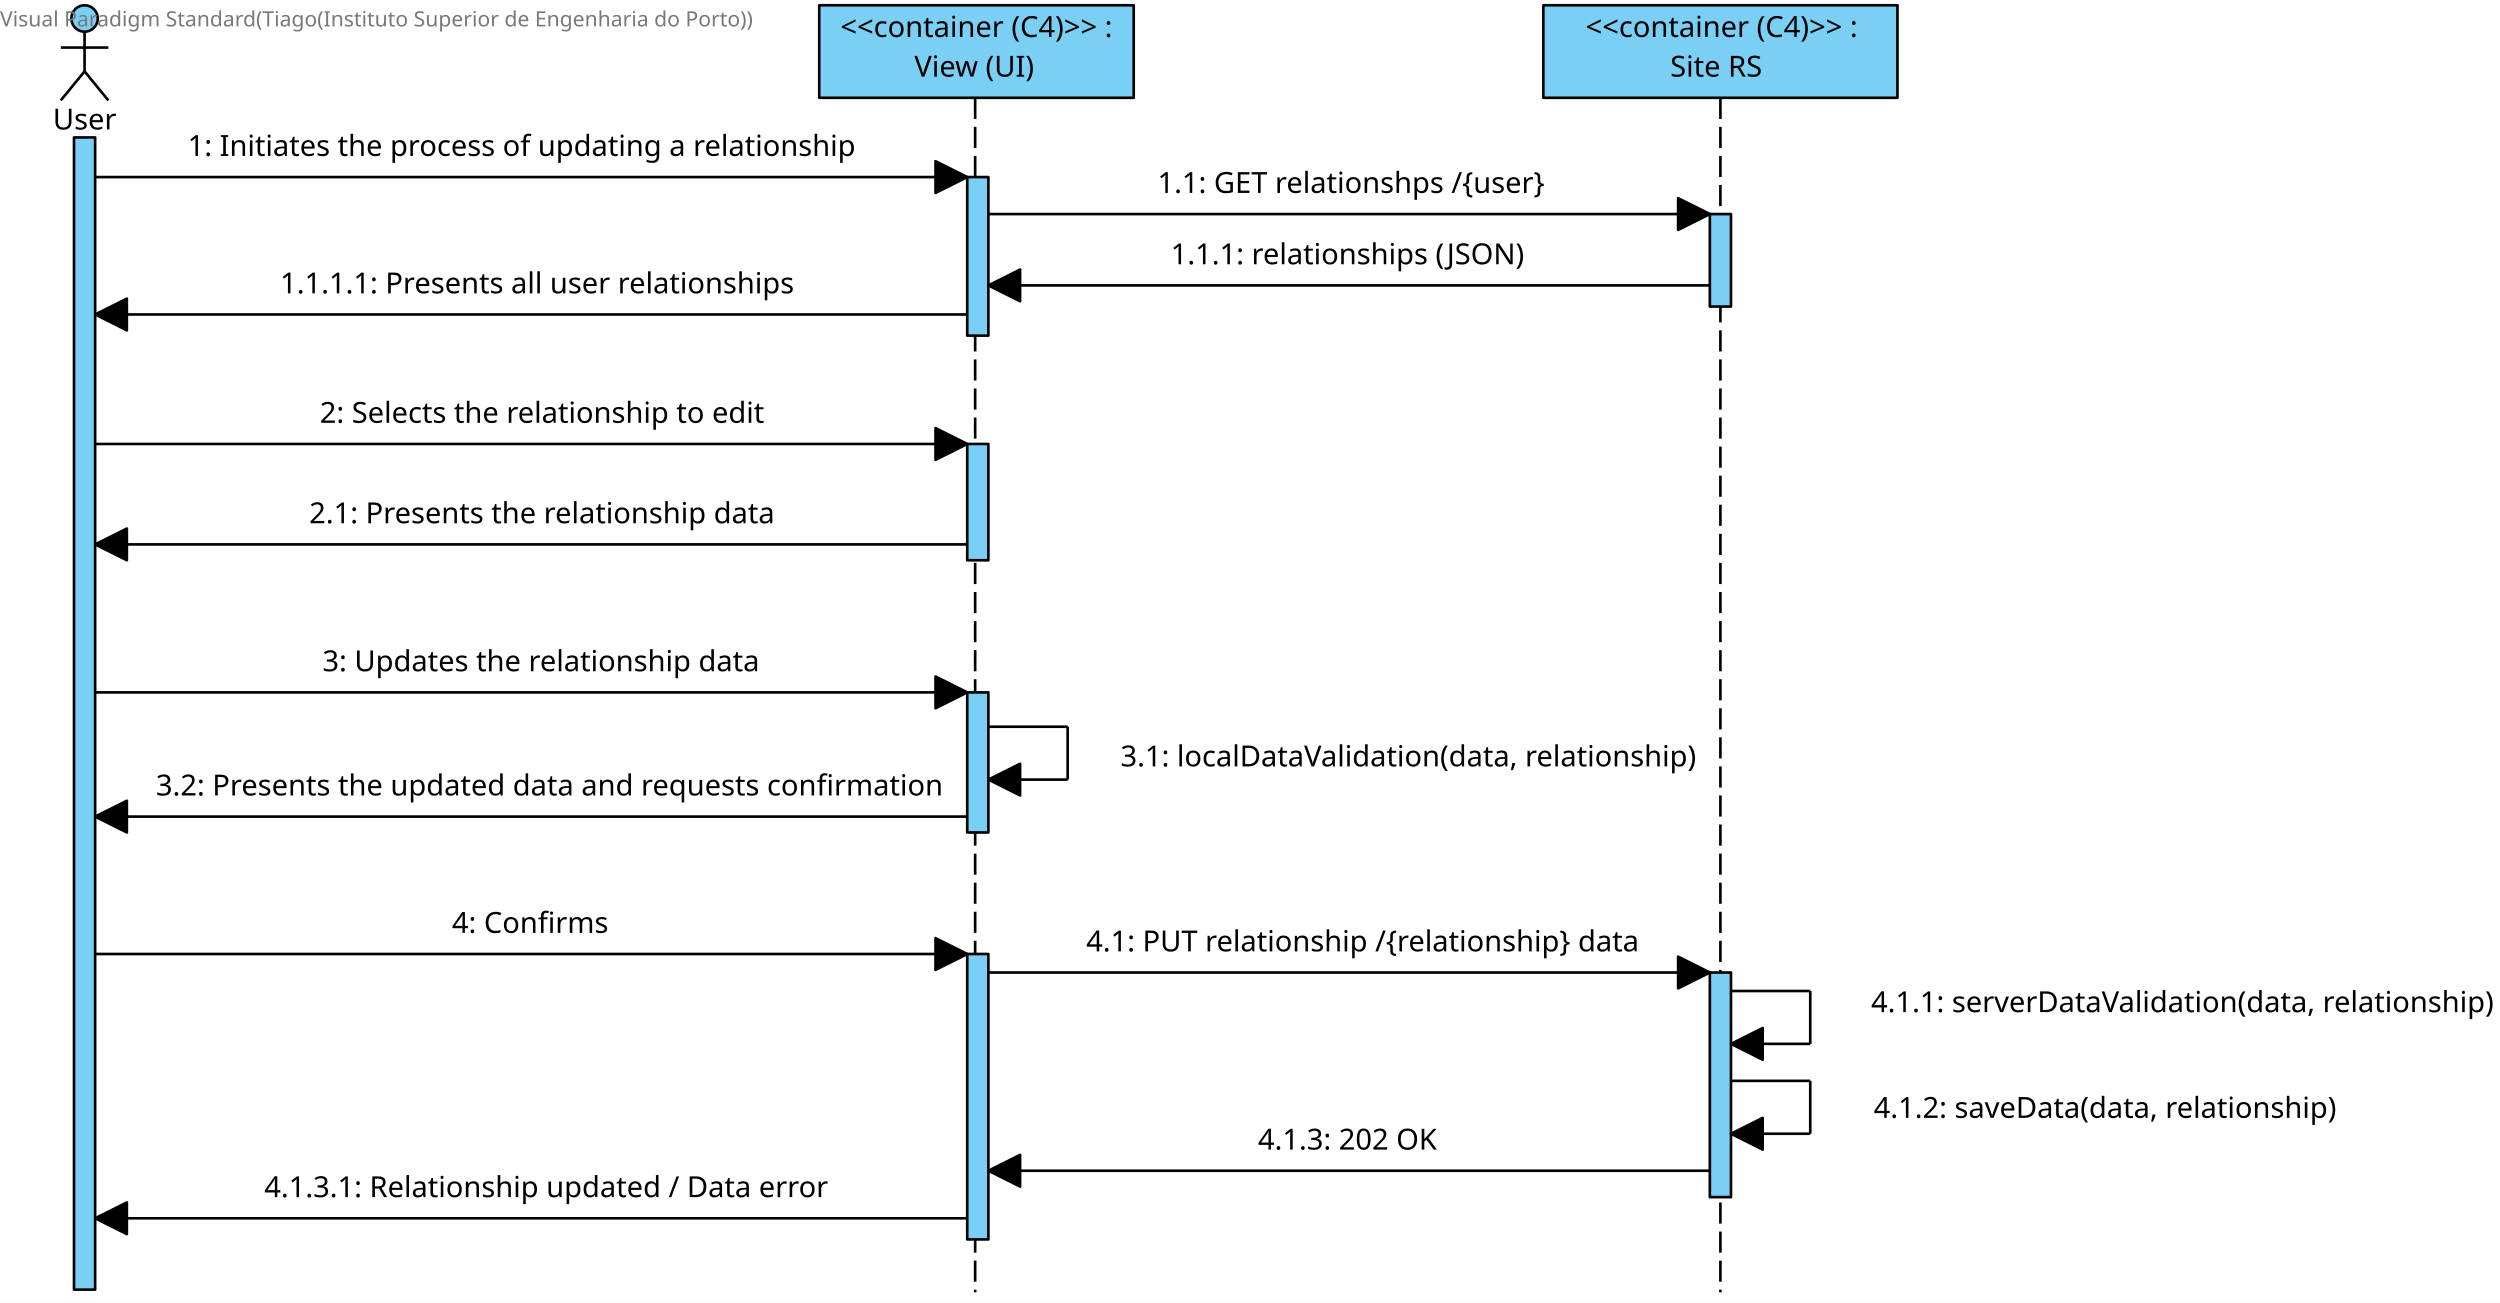
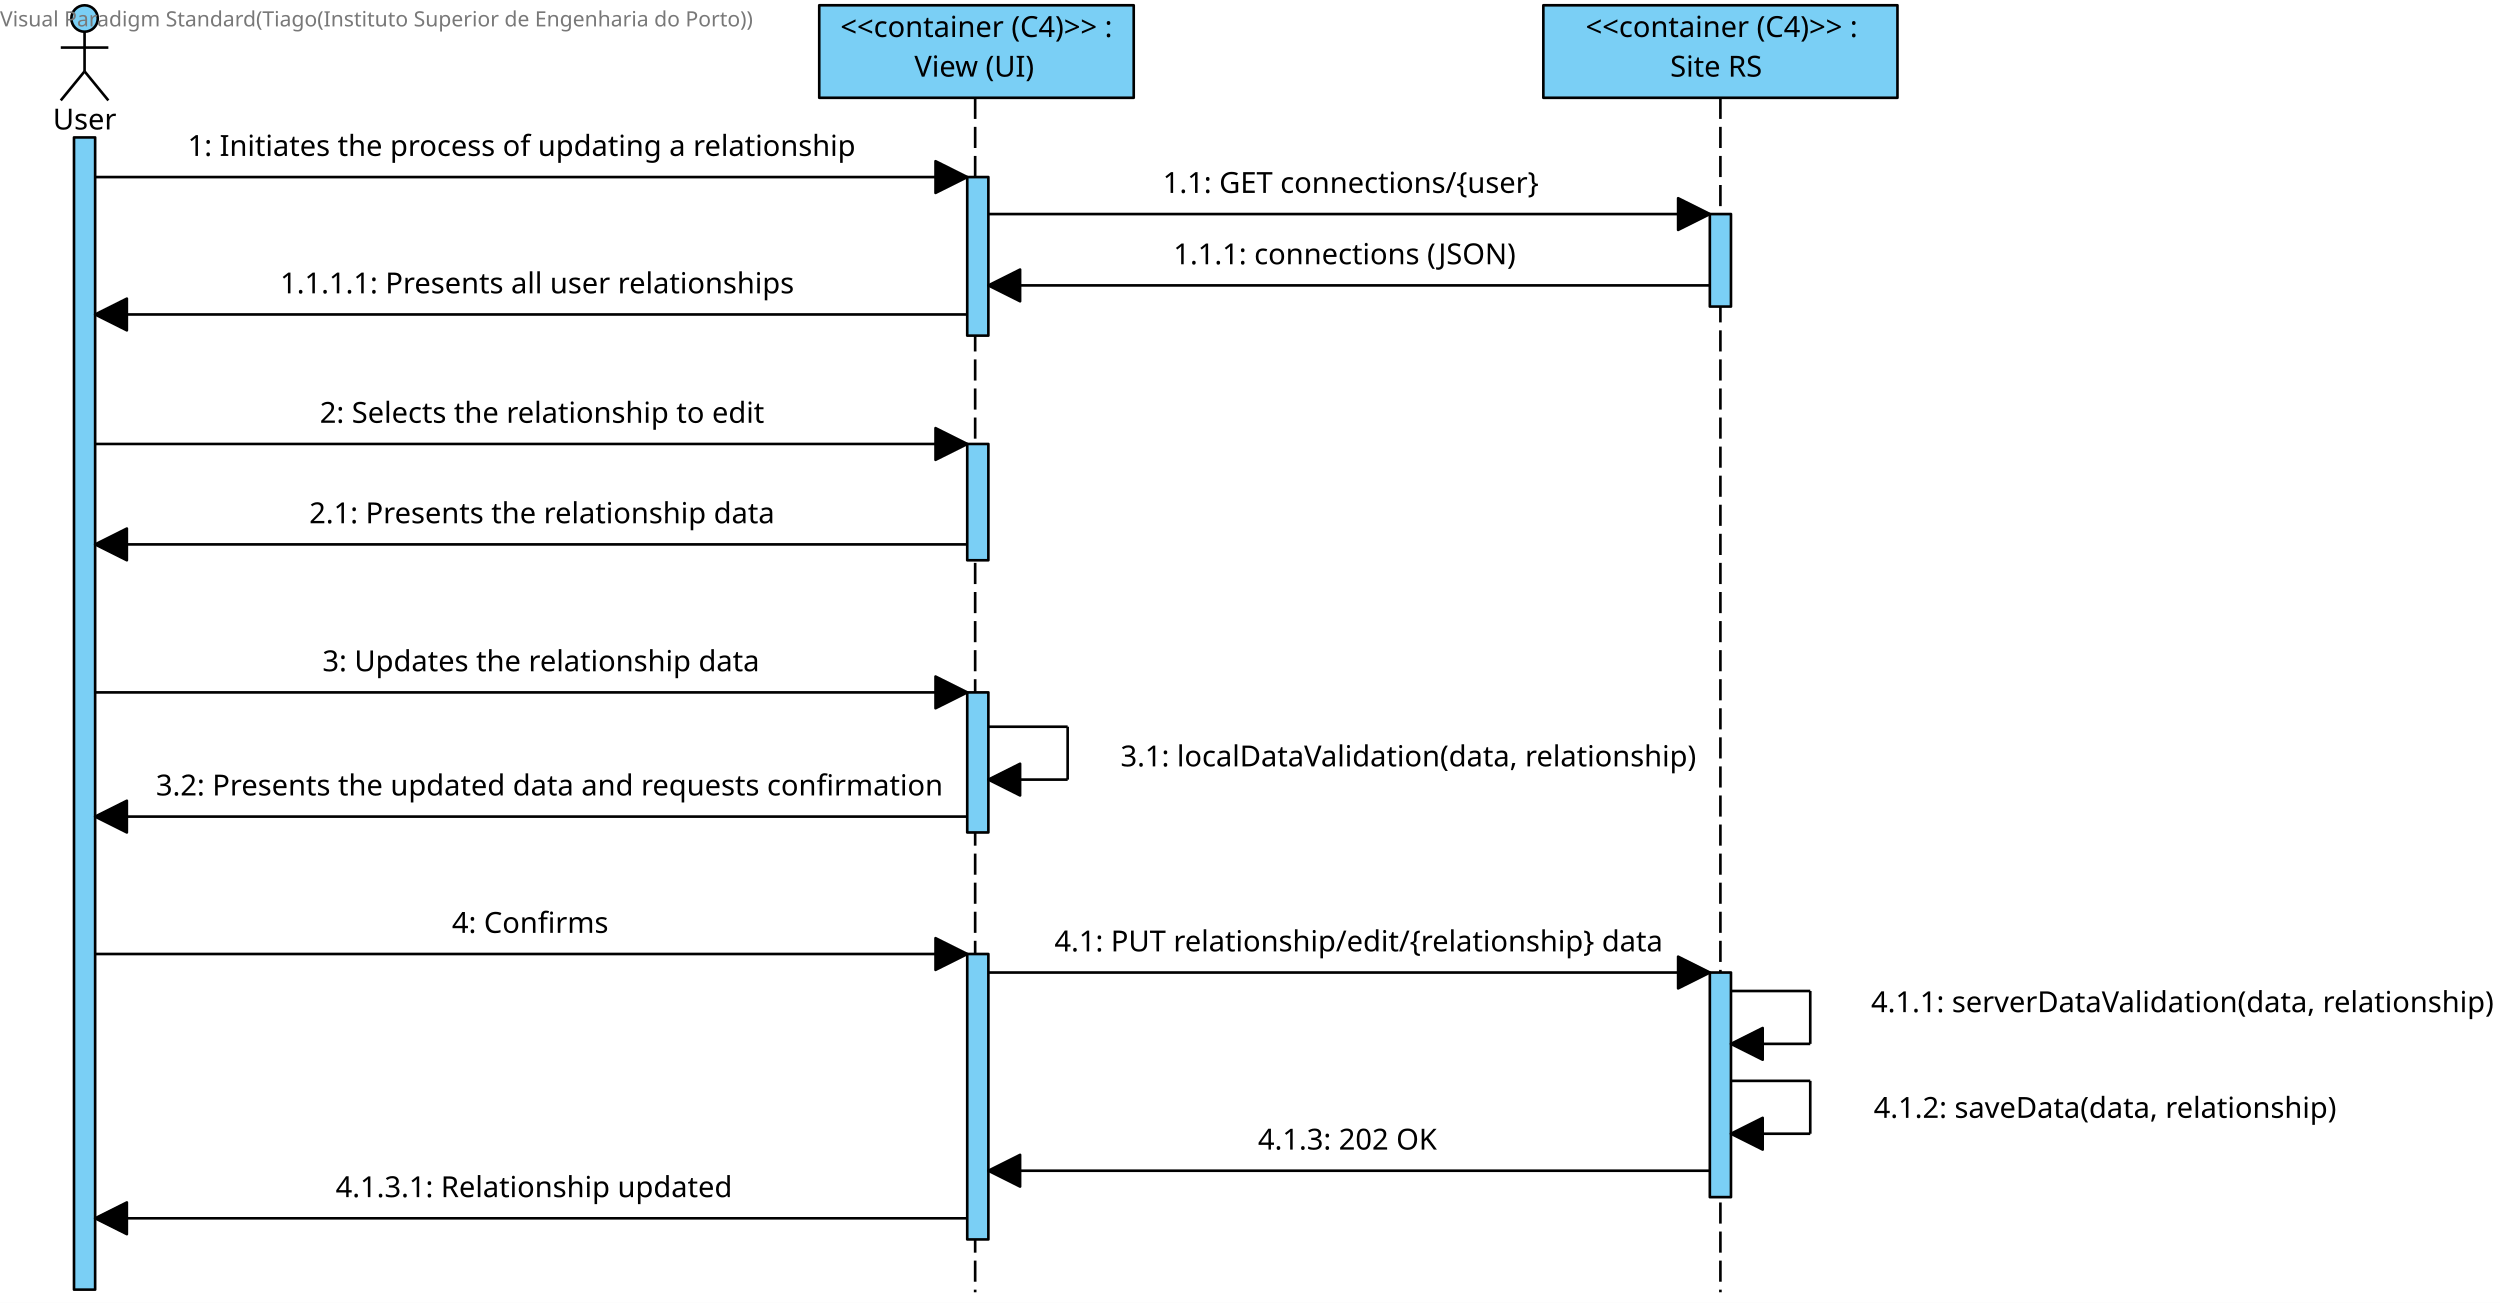
<svg xmlns="http://www.w3.org/2000/svg" fill-opacity="0" color-rendering="auto" color-interpolation="auto" text-rendering="auto" stroke="rgb(0,0,0)" stroke-linecap="square" width="946" stroke-miterlimit="10" shape-rendering="auto" stroke-opacity="0" fill="rgb(0,0,0)" stroke-dasharray="none" font-weight="normal" stroke-width="1" height="493" font-family="'Dialog'" font-style="normal" stroke-linejoin="miter" font-size="12px" stroke-dashoffset="0" image-rendering="auto">
  <defs id="genericDefs" />
  <g>
    <defs id="defs1">
      <clipPath clipPathUnits="userSpaceOnUse" id="clipPath1">
        <path d="M-7 -7 L71 -7 L71 498 L-7 498 L-7 -7 Z" />
      </clipPath>
      <clipPath clipPathUnits="userSpaceOnUse" id="clipPath2">
        <path d="M-7 -7 L131 -7 L131 498 L-7 498 L-7 -7 Z" />
      </clipPath>
      <clipPath clipPathUnits="userSpaceOnUse" id="clipPath3">
        <path d="M-7 -7 L146 -7 L146 498 L-7 498 L-7 -7 Z" />
      </clipPath>
      <clipPath clipPathUnits="userSpaceOnUse" id="clipPath4">
        <path d="M-7 -7 L19 -7 L19 71 L-7 71 L-7 -7 Z" />
      </clipPath>
      <clipPath clipPathUnits="userSpaceOnUse" id="clipPath5">
        <path d="M-7 -7 L19 -7 L19 55 L-7 55 L-7 -7 Z" />
      </clipPath>
      <clipPath clipPathUnits="userSpaceOnUse" id="clipPath6">
        <path d="M-7 -7 L19 -7 L19 46 L-7 46 L-7 -7 Z" />
      </clipPath>
      <clipPath clipPathUnits="userSpaceOnUse" id="clipPath7">
        <path d="M-7 -7 L19 -7 L19 64 L-7 64 L-7 -7 Z" />
      </clipPath>
      <clipPath clipPathUnits="userSpaceOnUse" id="clipPath8">
        <path d="M-7 -7 L19 -7 L19 119 L-7 119 L-7 -7 Z" />
      </clipPath>
      <clipPath clipPathUnits="userSpaceOnUse" id="clipPath9">
        <path d="M-7 -7 L19 -7 L19 96 L-7 96 L-7 -7 Z" />
      </clipPath>
      <clipPath clipPathUnits="userSpaceOnUse" id="clipPath10">
        <path d="M-44 -15 L88 -15 L88 30 L-44 30 L-44 -15 Z" />
      </clipPath>
      <clipPath clipPathUnits="userSpaceOnUse" id="clipPath11">
        <path d="M-120 -30 L240 -30 L240 60 L-120 60 L-120 -30 Z" />
      </clipPath>
      <clipPath clipPathUnits="userSpaceOnUse" id="clipPath12">
        <path d="M-135 -30 L270 -30 L270 60 L-135 60 L-135 -30 Z" />
      </clipPath>
      <clipPath clipPathUnits="userSpaceOnUse" id="clipPath13">
        <path d="M0 0 L434 0 L434 104 L0 104 L0 0 Z" />
      </clipPath>
      <clipPath clipPathUnits="userSpaceOnUse" id="clipPath14">
        <path d="M68 20 L68 35 L24 35 L24 20 ZM333 30 L333 45 L76 45 L76 30 ZM318 82 L318 97 L111 97 L111 82 ZM0 0 L0 104 L434 104 L434 15 L324 15 L324 0 Z" />
      </clipPath>
      <clipPath clipPathUnits="userSpaceOnUse" id="clipPath15">
        <path d="M318 30 L318 45 L111 45 L111 30 ZM304 79 L304 94 L125 94 L125 79 ZM0 0 L0 104 L434 104 L434 0 Z" />
      </clipPath>
      <clipPath clipPathUnits="userSpaceOnUse" id="clipPath16">
        <path d="M304 30 L304 45 L125 45 L125 30 ZM308 68 L308 83 L121 83 L121 68 ZM0 0 L0 104 L434 104 L434 0 Z" />
      </clipPath>
      <clipPath clipPathUnits="userSpaceOnUse" id="clipPath17">
        <path d="M308 30 L308 45 L121 45 L121 30 ZM303 86 L303 101 L127 101 L127 86 ZM0 0 L0 104 L434 104 L434 0 L304 0 L304 7 L125 7 L125 0 Z" />
      </clipPath>
      <clipPath clipPathUnits="userSpaceOnUse" id="clipPath18">
        <path d="M303 30 L303 45 L127 45 L127 30 ZM365 77 L365 92 L64 92 L64 77 ZM0 0 L0 104 L434 104 L434 81 L428 81 L428 66 L434 66 L434 0 Z" />
      </clipPath>
      <clipPath clipPathUnits="userSpaceOnUse" id="clipPath19">
-         <path d="M365 30 L365 45 L64 45 L64 30 ZM253 82 L253 97 L176 97 L176 82 ZM0 0 L0 104 L415 104 L415 89 L434 89 L434 34 L428 34 L428 19 L434 19 L434 0 Z" />
+         <path d="M365 30 L365 45 L64 45 L64 30 ZM253 82 L253 97 L176 97 L176 82 ZM0 0 L0 104 L403 104 L403 89 L434 89 L434 34 L428 34 L428 19 L434 19 L434 0 Z" />
      </clipPath>
      <clipPath clipPathUnits="userSpaceOnUse" id="clipPath20">
-         <path d="M253 30 L253 45 L176 45 L176 30 ZM0 0 L0 104 L434 104 L434 52 L415 52 L415 37 L434 37 L434 0 Z" />
+         <path d="M253 30 L253 45 L176 45 L176 30 ZM0 0 L0 104 L434 104 L434 52 L403 52 L403 37 L434 37 L434 0 Z" />
      </clipPath>
      <clipPath clipPathUnits="userSpaceOnUse" id="clipPath21">
-         <path d="M326 30 L326 45 L104 45 L104 30 ZM0 0 L0 104 L434 104 L434 0 Z" />
+         <path d="M296 30 L296 45 L132 45 L132 30 ZM0 0 L0 104 L434 104 L434 0 Z" />
      </clipPath>
      <clipPath clipPathUnits="userSpaceOnUse" id="clipPath22">
        <path d="M0 0 L377 0 L377 104 L0 104 L0 0 Z" />
      </clipPath>
      <clipPath clipPathUnits="userSpaceOnUse" id="clipPath23">
-         <path d="M267 30 L267 45 L105 45 L105 30 ZM263 57 L263 72 L110 72 L110 57 ZM106 0 L106 1 L0 1 L0 104 L377 104 L377 1 L260 1 L260 0 Z" />
+         <path d="M264 30 L264 45 L106 45 L106 30 ZM261 57 L261 72 L111 72 L111 57 ZM106 0 L106 1 L0 1 L0 104 L377 104 L377 1 L260 1 L260 0 Z" />
      </clipPath>
      <clipPath clipPathUnits="userSpaceOnUse" id="clipPath24">
-         <path d="M267 3 L267 18 L105 18 L105 3 ZM263 30 L263 45 L110 45 L110 30 ZM0 0 L0 104 L377 104 L377 0 Z" />
+         <path d="M264 3 L264 18 L106 18 L106 3 ZM261 30 L261 45 L111 45 L111 30 ZM0 0 L0 104 L377 104 L377 0 Z" />
      </clipPath>
      <clipPath clipPathUnits="userSpaceOnUse" id="clipPath25">
        <path d="M0 0 L134 0 L134 124 L0 124 L0 0 Z" />
      </clipPath>
      <clipPath clipPathUnits="userSpaceOnUse" id="clipPath26">
-         <path d="M0 0 L0 64 L27 64 L27 79 L0 79 L0 124 L77 124 L77 123 L134 123 L134 68 L90 68 L90 53 L134 53 L134 0 Z" />
+         <path d="M0 0 L0 64 L27 64 L27 79 L0 79 L0 124 L65 124 L65 123 L134 123 L134 68 L90 68 L90 53 L134 53 L134 0 Z" />
      </clipPath>
      <clipPath clipPathUnits="userSpaceOnUse" id="clipPath27">
-         <path d="M294 30 L294 45 L77 45 L77 30 ZM0 0 L0 104 L376 104 L376 93 L377 93 L377 68 L374 68 L374 53 L377 53 L377 0 Z" />
+         <path d="M300 30 L300 45 L65 45 L65 30 ZM0 0 L0 104 L376 104 L376 93 L377 93 L377 68 L374 68 L374 53 L377 53 L377 0 Z" />
      </clipPath>
      <clipPath clipPathUnits="userSpaceOnUse" id="clipPath28">
-         <path d="M0 0 L0 23 L13 23 L13 38 L0 38 L0 124 L134 124 L134 101 L95 101 L95 86 L134 86 L134 61 L93 61 L93 46 L134 46 L134 0 Z" />
+         <path d="M0 0 L0 23 L19 23 L19 38 L0 38 L0 124 L134 124 L134 101 L95 101 L95 86 L134 86 L134 61 L93 61 L93 46 L134 46 L134 0 Z" />
      </clipPath>
      <clipPath clipPathUnits="userSpaceOnUse" id="clipPath29">
-         <path d="M13 0 L13 4 L0 4 L0 124 L134 124 L134 67 L95 67 L95 52 L134 52 L134 27 L93 27 L93 12 L134 12 L134 0 Z" />
+         <path d="M19 0 L19 4 L0 4 L0 124 L134 124 L134 67 L95 67 L95 52 L134 52 L134 27 L93 27 L93 12 L134 12 L134 0 Z" />
      </clipPath>
      <clipPath clipPathUnits="userSpaceOnUse" id="clipPath30">
        <path d="M230 30 L230 45 L142 45 L142 30 ZM0 0 L0 104 L377 104 L377 33 L376 33 L376 18 L377 18 L377 0 Z" />
      </clipPath>
      <clipPath clipPathUnits="userSpaceOnUse" id="clipPath31">
        <path d="M-88 -15 L176 -15 L176 30 L-88 30 L-88 -15 Z" />
      </clipPath>
      <clipPath clipPathUnits="userSpaceOnUse" id="clipPath32">
        <path d="M-189 -15 L378 -15 L378 30 L-189 30 L-189 -15 Z" />
      </clipPath>
      <clipPath clipPathUnits="userSpaceOnUse" id="clipPath33">
        <path d="M-244 -15 L488 -15 L488 30 L-244 30 L-244 -15 Z" />
      </clipPath>
      <clipPath clipPathUnits="userSpaceOnUse" id="clipPath34">
-         <path d="M-217 -15 L434 -15 L434 30 L-217 30 L-217 -15 Z" />
+         <path d="M-235 -15 L470 -15 L470 30 L-235 30 L-235 -15 Z" />
      </clipPath>
      <clipPath clipPathUnits="userSpaceOnUse" id="clipPath35">
        <path d="M-227 -15 L454 -15 L454 30 L-227 30 L-227 -15 Z" />
      </clipPath>
      <clipPath clipPathUnits="userSpaceOnUse" id="clipPath36">
-         <path d="M-153 -15 L306 -15 L306 30 L-153 30 L-153 -15 Z" />
+         <path d="M-150 -15 L300 -15 L300 30 L-150 30 L-150 -15 Z" />
      </clipPath>
      <clipPath clipPathUnits="userSpaceOnUse" id="clipPath37">
-         <path d="M-162 -15 L324 -15 L324 30 L-162 30 L-162 -15 Z" />
+         <path d="M-158 -15 L316 -15 L316 30 L-158 30 L-158 -15 Z" />
      </clipPath>
      <clipPath clipPathUnits="userSpaceOnUse" id="clipPath38">
-         <path d="M-222 -15 L444 -15 L444 30 L-222 30 L-222 -15 Z" />
+         <path d="M-164 -15 L328 -15 L328 30 L-164 30 L-164 -15 Z" />
      </clipPath>
      <clipPath clipPathUnits="userSpaceOnUse" id="clipPath39">
        <path d="M-77 -15 L154 -15 L154 30 L-77 30 L-77 -15 Z" />
      </clipPath>
      <clipPath clipPathUnits="userSpaceOnUse" id="clipPath40">
        <path d="M-301 -15 L602 -15 L602 30 L-301 30 L-301 -15 Z" />
      </clipPath>
      <clipPath clipPathUnits="userSpaceOnUse" id="clipPath41">
        <path d="M-176 -15 L352 -15 L352 30 L-176 30 L-176 -15 Z" />
      </clipPath>
      <clipPath clipPathUnits="userSpaceOnUse" id="clipPath42">
        <path d="M-187 -15 L374 -15 L374 30 L-187 30 L-187 -15 Z" />
      </clipPath>
      <clipPath clipPathUnits="userSpaceOnUse" id="clipPath43">
        <path d="M-179 -15 L358 -15 L358 30 L-179 30 L-179 -15 Z" />
      </clipPath>
      <clipPath clipPathUnits="userSpaceOnUse" id="clipPath44">
        <path d="M-207 -15 L414 -15 L414 30 L-207 30 L-207 -15 Z" />
      </clipPath>
      <clipPath clipPathUnits="userSpaceOnUse" id="clipPath45">
        <path d="M-257 -15 L514 -15 L514 30 L-257 30 L-257 -15 Z" />
      </clipPath>
    </defs>
    <g fill="white" text-rendering="geometricPrecision" fill-opacity="1" stroke-opacity="1" stroke="white">
      <rect x="0" width="946" height="493" y="0" stroke="none" />
    </g>
    <g font-size="11px" transform="translate(2,2)" fill-opacity="1" fill="rgb(122,207,245)" text-rendering="geometricPrecision" image-rendering="optimizeQuality" font-family="sans-serif" stroke="rgb(122,207,245)" stroke-opacity="1">
      <circle r="5" clip-path="url(#clipPath1)" cx="30" cy="5" stroke="none" />
      <rect x="26" width="8" height="436" y="50" clip-path="url(#clipPath1)" stroke="none" />
    </g>
    <g stroke-linecap="butt" font-size="11px" transform="translate(2,2)" fill-opacity="1" fill="black" text-rendering="geometricPrecision" image-rendering="optimizeQuality" font-family="sans-serif" stroke-linejoin="round" stroke="black" stroke-opacity="1" stroke-miterlimit="0">
      <circle fill="none" r="5" clip-path="url(#clipPath1)" cx="30" cy="5" />
      <rect fill="none" x="26" width="8" height="436" y="50" clip-path="url(#clipPath1)" />
      <line y2="25" fill="none" x1="30" clip-path="url(#clipPath1)" x2="30" y1="10" />
      <line y2="36" fill="none" x1="30" clip-path="url(#clipPath1)" x2="21" y1="25" />
      <line y2="36" fill="none" x1="30" clip-path="url(#clipPath1)" x2="39" y1="25" />
      <line y2="16" fill="none" x1="21" clip-path="url(#clipPath1)" x2="39" y1="16" />
    </g>
    <g font-size="11px" transform="translate(310,2)" fill-opacity="1" fill="rgb(122,207,245)" text-rendering="geometricPrecision" image-rendering="optimizeQuality" font-family="sans-serif" stroke="rgb(122,207,245)" stroke-opacity="1">
      <rect x="0" width="119" height="35" y="0" clip-path="url(#clipPath2)" stroke="none" />
    </g>
    <g stroke-linecap="butt" font-size="11px" transform="translate(310,2)" fill-opacity="1" fill="black" text-rendering="geometricPrecision" image-rendering="optimizeQuality" font-family="sans-serif" stroke-linejoin="round" stroke="black" stroke-opacity="1" stroke-miterlimit="0">
      <rect fill="none" x="0" width="119" height="35" y="0" clip-path="url(#clipPath2)" />
      <line clip-path="url(#clipPath2)" fill="none" x1="59" x2="59" y1="35" y2="487" stroke-linejoin="bevel" stroke-dasharray="8,3" />
    </g>
    <g font-size="11px" transform="translate(584,2)" fill-opacity="1" fill="rgb(122,207,245)" text-rendering="geometricPrecision" image-rendering="optimizeQuality" font-family="sans-serif" stroke="rgb(122,207,245)" stroke-opacity="1">
      <rect x="0" width="134" height="35" y="0" clip-path="url(#clipPath3)" stroke="none" />
    </g>
    <g stroke-linecap="butt" font-size="11px" transform="translate(584,2)" fill-opacity="1" fill="black" text-rendering="geometricPrecision" image-rendering="optimizeQuality" font-family="sans-serif" stroke-linejoin="round" stroke="black" stroke-opacity="1" stroke-miterlimit="0">
      <rect fill="none" x="0" width="134" height="35" y="0" clip-path="url(#clipPath3)" />
      <line clip-path="url(#clipPath3)" fill="none" x1="67" x2="67" y1="35" y2="487" stroke-linejoin="bevel" stroke-dasharray="8,3" />
    </g>
    <g font-size="11px" transform="translate(366,67)" fill-opacity="1" fill="rgb(122,207,245)" text-rendering="geometricPrecision" image-rendering="optimizeQuality" font-family="sans-serif" stroke="rgb(122,207,245)" stroke-opacity="1">
      <rect x="0" width="8" height="60" y="0" clip-path="url(#clipPath4)" stroke="none" />
    </g>
    <g stroke-linecap="butt" font-size="11px" transform="translate(366,67)" fill-opacity="1" fill="black" text-rendering="geometricPrecision" image-rendering="optimizeQuality" font-family="sans-serif" stroke-linejoin="round" stroke="black" stroke-opacity="1" stroke-miterlimit="0">
      <rect fill="none" x="0" width="8" height="60" y="0" clip-path="url(#clipPath4)" />
    </g>
    <g font-size="11px" transform="translate(366,168)" fill-opacity="1" fill="rgb(122,207,245)" text-rendering="geometricPrecision" image-rendering="optimizeQuality" font-family="sans-serif" stroke="rgb(122,207,245)" stroke-opacity="1">
      <rect x="0" width="8" height="44" y="0" clip-path="url(#clipPath5)" stroke="none" />
    </g>
    <g stroke-linecap="butt" font-size="11px" transform="translate(366,168)" fill-opacity="1" fill="black" text-rendering="geometricPrecision" image-rendering="optimizeQuality" font-family="sans-serif" stroke-linejoin="round" stroke="black" stroke-opacity="1" stroke-miterlimit="0">
      <rect fill="none" x="0" width="8" height="44" y="0" clip-path="url(#clipPath5)" />
    </g>
    <g font-size="11px" transform="translate(647,81)" fill-opacity="1" fill="rgb(122,207,245)" text-rendering="geometricPrecision" image-rendering="optimizeQuality" font-family="sans-serif" stroke="rgb(122,207,245)" stroke-opacity="1">
      <rect x="0" width="8" height="35" y="0" clip-path="url(#clipPath6)" stroke="none" />
    </g>
    <g stroke-linecap="butt" font-size="11px" transform="translate(647,81)" fill-opacity="1" fill="black" text-rendering="geometricPrecision" image-rendering="optimizeQuality" font-family="sans-serif" stroke-linejoin="round" stroke="black" stroke-opacity="1" stroke-miterlimit="0">
      <rect fill="none" x="0" width="8" height="35" y="0" clip-path="url(#clipPath6)" />
    </g>
    <g font-size="11px" transform="translate(366,262)" fill-opacity="1" fill="rgb(122,207,245)" text-rendering="geometricPrecision" image-rendering="optimizeQuality" font-family="sans-serif" stroke="rgb(122,207,245)" stroke-opacity="1">
      <rect x="0" width="8" height="53" y="0" clip-path="url(#clipPath7)" stroke="none" />
    </g>
    <g stroke-linecap="butt" font-size="11px" transform="translate(366,262)" fill-opacity="1" fill="black" text-rendering="geometricPrecision" image-rendering="optimizeQuality" font-family="sans-serif" stroke-linejoin="round" stroke="black" stroke-opacity="1" stroke-miterlimit="0">
      <rect fill="none" x="0" width="8" height="53" y="0" clip-path="url(#clipPath7)" />
    </g>
    <g font-size="11px" transform="translate(366,361)" fill-opacity="1" fill="rgb(122,207,245)" text-rendering="geometricPrecision" image-rendering="optimizeQuality" font-family="sans-serif" stroke="rgb(122,207,245)" stroke-opacity="1">
      <rect x="0" width="8" height="108" y="0" clip-path="url(#clipPath8)" stroke="none" />
    </g>
    <g stroke-linecap="butt" font-size="11px" transform="translate(366,361)" fill-opacity="1" fill="black" text-rendering="geometricPrecision" image-rendering="optimizeQuality" font-family="sans-serif" stroke-linejoin="round" stroke="black" stroke-opacity="1" stroke-miterlimit="0">
      <rect fill="none" x="0" width="8" height="108" y="0" clip-path="url(#clipPath8)" />
    </g>
    <g font-size="11px" transform="translate(647,368)" fill-opacity="1" fill="rgb(122,207,245)" text-rendering="geometricPrecision" image-rendering="optimizeQuality" font-family="sans-serif" stroke="rgb(122,207,245)" stroke-opacity="1">
      <rect x="0" width="8" height="85" y="0" clip-path="url(#clipPath9)" stroke="none" />
    </g>
    <g stroke-linecap="butt" font-size="11px" transform="translate(647,368)" fill-opacity="1" fill="black" text-rendering="geometricPrecision" image-rendering="optimizeQuality" font-family="sans-serif" stroke-linejoin="round" stroke="black" stroke-opacity="1" stroke-miterlimit="0">
      <rect fill="none" x="0" width="8" height="85" y="0" clip-path="url(#clipPath9)" />
    </g>
    <g font-size="11px" transform="translate(10,37)" fill-opacity="1" fill="black" text-rendering="geometricPrecision" image-rendering="optimizeQuality" font-family="sans-serif" stroke="black" stroke-opacity="1">
      <text x="10" xml:space="preserve" y="12" clip-path="url(#clipPath10)" stroke="none">User</text>
    </g>
    <g font-size="11px" transform="translate(310,2)" fill-opacity="1" fill="black" text-rendering="geometricPrecision" image-rendering="optimizeQuality" font-family="sans-serif" stroke="black" stroke-opacity="1">
      <text x="8" xml:space="preserve" y="12" clip-path="url(#clipPath11)" stroke="none">&lt;&lt;container (C4)&gt;&gt; :</text>
      <text x="36" xml:space="preserve" y="27" clip-path="url(#clipPath11)" stroke="none">View (UI)</text>
    </g>
    <g font-size="11px" transform="translate(584,2)" fill-opacity="1" fill="black" text-rendering="geometricPrecision" image-rendering="optimizeQuality" font-family="sans-serif" stroke="black" stroke-opacity="1">
      <text x="16" xml:space="preserve" y="12" clip-path="url(#clipPath12)" stroke="none">&lt;&lt;container (C4)&gt;&gt; :</text>
      <text x="48" xml:space="preserve" y="27" clip-path="url(#clipPath12)" stroke="none">Site RS</text>
    </g>
    <g stroke-linecap="butt" font-size="11px" transform="translate(-14,17)" fill-opacity="1" fill="black" text-rendering="geometricPrecision" image-rendering="optimizeQuality" font-family="sans-serif" stroke-linejoin="round" stroke="black" stroke-opacity="1">
      <line y2="50" fill="none" x1="50" clip-path="url(#clipPath14)" x2="380" y1="50" />
      <polygon points=" 380 50 368 44 368 56" clip-path="url(#clipPath14)" stroke="none" />
      <polygon fill="none" points=" 380 50 368 44 368 56" clip-path="url(#clipPath14)" />
    </g>
    <g stroke-linecap="butt" font-size="11px" transform="translate(-14,69)" fill-opacity="1" fill="black" text-rendering="geometricPrecision" image-rendering="optimizeQuality" font-family="sans-serif" stroke-linejoin="round" stroke="black" stroke-opacity="1">
      <line y2="50" fill="none" x1="380" clip-path="url(#clipPath15)" x2="50" y1="50" />
      <polygon points=" 50 50 62 56 62 44" clip-path="url(#clipPath15)" stroke="none" />
      <polygon fill="none" points=" 50 50 62 56 62 44" clip-path="url(#clipPath15)" />
    </g>
    <g stroke-linecap="butt" font-size="11px" transform="translate(-14,118)" fill-opacity="1" fill="black" text-rendering="geometricPrecision" image-rendering="optimizeQuality" font-family="sans-serif" stroke-linejoin="round" stroke="black" stroke-opacity="1">
      <line y2="50" fill="none" x1="50" clip-path="url(#clipPath16)" x2="380" y1="50" />
      <polygon points=" 380 50 368 44 368 56" clip-path="url(#clipPath16)" stroke="none" />
      <polygon fill="none" points=" 380 50 368 44 368 56" clip-path="url(#clipPath16)" />
    </g>
    <g stroke-linecap="butt" font-size="11px" transform="translate(-14,156)" fill-opacity="1" fill="black" text-rendering="geometricPrecision" image-rendering="optimizeQuality" font-family="sans-serif" stroke-linejoin="round" stroke="black" stroke-opacity="1">
      <line y2="50" fill="none" x1="380" clip-path="url(#clipPath17)" x2="50" y1="50" />
      <polygon points=" 50 50 62 56 62 44" clip-path="url(#clipPath17)" stroke="none" />
      <polygon fill="none" points=" 50 50 62 56 62 44" clip-path="url(#clipPath17)" />
    </g>
    <g stroke-linecap="butt" font-size="11px" transform="translate(-14,212)" fill-opacity="1" fill="black" text-rendering="geometricPrecision" image-rendering="optimizeQuality" font-family="sans-serif" stroke-linejoin="round" stroke="black" stroke-opacity="1">
      <line y2="50" fill="none" x1="50" clip-path="url(#clipPath18)" x2="380" y1="50" />
      <polygon points=" 380 50 368 44 368 56" clip-path="url(#clipPath18)" stroke="none" />
      <polygon fill="none" points=" 380 50 368 44 368 56" clip-path="url(#clipPath18)" />
    </g>
    <g stroke-linecap="butt" font-size="11px" transform="translate(-14,259)" fill-opacity="1" fill="black" text-rendering="geometricPrecision" image-rendering="optimizeQuality" font-family="sans-serif" stroke-linejoin="round" stroke="black" stroke-opacity="1">
      <line y2="50" fill="none" x1="380" clip-path="url(#clipPath19)" x2="50" y1="50" />
      <polygon points=" 50 50 62 56 62 44" clip-path="url(#clipPath19)" stroke="none" />
      <polygon fill="none" points=" 50 50 62 56 62 44" clip-path="url(#clipPath19)" />
    </g>
    <g stroke-linecap="butt" font-size="11px" transform="translate(-14,311)" fill-opacity="1" fill="black" text-rendering="geometricPrecision" image-rendering="optimizeQuality" font-family="sans-serif" stroke-linejoin="round" stroke="black" stroke-opacity="1">
      <line y2="50" fill="none" x1="50" clip-path="url(#clipPath20)" x2="380" y1="50" />
      <polygon points=" 380 50 368 44 368 56" clip-path="url(#clipPath20)" stroke="none" />
      <polygon fill="none" points=" 380 50 368 44 368 56" clip-path="url(#clipPath20)" />
    </g>
    <g stroke-linecap="butt" font-size="11px" transform="translate(-14,411)" fill-opacity="1" fill="black" text-rendering="geometricPrecision" image-rendering="optimizeQuality" font-family="sans-serif" stroke-linejoin="round" stroke="black" stroke-opacity="1">
      <line y2="50" fill="none" x1="380" clip-path="url(#clipPath21)" x2="50" y1="50" />
      <polygon points=" 50 50 62 56 62 44" clip-path="url(#clipPath21)" stroke="none" />
      <polygon fill="none" points=" 50 50 62 56 62 44" clip-path="url(#clipPath21)" />
    </g>
    <g stroke-linecap="butt" font-size="11px" transform="translate(324,31)" fill-opacity="1" fill="black" text-rendering="geometricPrecision" image-rendering="optimizeQuality" font-family="sans-serif" stroke-linejoin="round" stroke="black" stroke-opacity="1">
      <line y2="50" fill="none" x1="50" clip-path="url(#clipPath23)" x2="323" y1="50" />
      <polygon points=" 323 50 311 44 311 56" clip-path="url(#clipPath23)" stroke="none" />
      <polygon fill="none" points=" 323 50 311 44 311 56" clip-path="url(#clipPath23)" />
    </g>
    <g stroke-linecap="butt" font-size="11px" transform="translate(324,58)" fill-opacity="1" fill="black" text-rendering="geometricPrecision" image-rendering="optimizeQuality" font-family="sans-serif" stroke-linejoin="round" stroke="black" stroke-opacity="1">
      <line y2="50" fill="none" x1="323" clip-path="url(#clipPath24)" x2="50" y1="50" />
      <polygon points=" 50 50 62 56 62 44" clip-path="url(#clipPath24)" stroke="none" />
      <polygon fill="none" points=" 50 50 62 56 62 44" clip-path="url(#clipPath24)" />
    </g>
    <g stroke-linecap="butt" font-size="11px" transform="translate(324,225)" fill-opacity="1" fill="black" text-rendering="geometricPrecision" image-rendering="optimizeQuality" font-family="sans-serif" stroke-linejoin="round" stroke="black" stroke-opacity="1">
      <line y2="50" fill="none" x1="50" clip-path="url(#clipPath26)" x2="80" y1="50" />
      <line y2="70" fill="none" x1="80" clip-path="url(#clipPath26)" x2="80" y1="50" />
      <line y2="70" fill="none" x1="80" clip-path="url(#clipPath26)" x2="50" y1="70" />
      <polygon points=" 50 70 62 76 62 64" clip-path="url(#clipPath26)" stroke="none" />
      <polygon fill="none" points=" 50 70 62 76 62 64" clip-path="url(#clipPath26)" />
    </g>
    <g stroke-linecap="butt" font-size="11px" transform="translate(324,318)" fill-opacity="1" fill="black" text-rendering="geometricPrecision" image-rendering="optimizeQuality" font-family="sans-serif" stroke-linejoin="round" stroke="black" stroke-opacity="1">
      <line y2="50" fill="none" x1="50" clip-path="url(#clipPath27)" x2="323" y1="50" />
      <polygon points=" 323 50 311 44 311 56" clip-path="url(#clipPath27)" stroke="none" />
      <polygon fill="none" points=" 323 50 311 44 311 56" clip-path="url(#clipPath27)" />
    </g>
    <g stroke-linecap="butt" font-size="11px" transform="translate(605,325)" fill-opacity="1" fill="black" text-rendering="geometricPrecision" image-rendering="optimizeQuality" font-family="sans-serif" stroke-linejoin="round" stroke="black" stroke-opacity="1">
      <line y2="50" fill="none" x1="50" clip-path="url(#clipPath28)" x2="80" y1="50" />
      <line y2="70" fill="none" x1="80" clip-path="url(#clipPath28)" x2="80" y1="50" />
      <line y2="70" fill="none" x1="80" clip-path="url(#clipPath28)" x2="50" y1="70" />
      <polygon points=" 50 70 62 76 62 64" clip-path="url(#clipPath28)" stroke="none" />
      <polygon fill="none" points=" 50 70 62 76 62 64" clip-path="url(#clipPath28)" />
    </g>
    <g stroke-linecap="butt" font-size="11px" transform="translate(605,359)" fill-opacity="1" fill="black" text-rendering="geometricPrecision" image-rendering="optimizeQuality" font-family="sans-serif" stroke-linejoin="round" stroke="black" stroke-opacity="1">
      <line y2="50" fill="none" x1="50" clip-path="url(#clipPath29)" x2="80" y1="50" />
      <line y2="70" fill="none" x1="80" clip-path="url(#clipPath29)" x2="80" y1="50" />
      <line y2="70" fill="none" x1="80" clip-path="url(#clipPath29)" x2="50" y1="70" />
      <polygon points=" 50 70 62 76 62 64" clip-path="url(#clipPath29)" stroke="none" />
      <polygon fill="none" points=" 50 70 62 76 62 64" clip-path="url(#clipPath29)" />
    </g>
    <g stroke-linecap="butt" font-size="11px" transform="translate(324,393)" fill-opacity="1" fill="black" text-rendering="geometricPrecision" image-rendering="optimizeQuality" font-family="sans-serif" stroke-linejoin="round" stroke="black" stroke-opacity="1">
      <line y2="50" fill="none" x1="323" clip-path="url(#clipPath30)" x2="50" y1="50" />
      <polygon points=" 50 50 62 56 62 44" clip-path="url(#clipPath30)" stroke="none" />
      <polygon fill="none" points=" 50 50 62 56 62 44" clip-path="url(#clipPath30)" />
    </g>
    <g font-size="11px" transform="translate(466,423)" fill-opacity="1" fill="white" text-rendering="geometricPrecision" image-rendering="optimizeQuality" font-family="sans-serif" stroke="white" stroke-opacity="1">
      <rect x="0" width="88" height="15" y="0" clip-path="url(#clipPath31)" stroke="none" />
      <text fill="black" x="10" xml:space="preserve" y="12" clip-path="url(#clipPath31)" stroke="none">4.1.3: 202 OK</text>
    </g>
    <g font-size="11px" transform="translate(700,411)" fill-opacity="1" fill="white" text-rendering="geometricPrecision" image-rendering="optimizeQuality" font-family="sans-serif" stroke="white" stroke-opacity="1">
      <rect x="0" width="189" height="15" y="0" clip-path="url(#clipPath32)" stroke="none" />
      <text fill="black" x="9" xml:space="preserve" y="12" clip-path="url(#clipPath32)" stroke="none">4.1.2: saveData(data, relationship)</text>
    </g>
    <g font-size="11px" transform="translate(698,371)" fill-opacity="1" fill="white" text-rendering="geometricPrecision" image-rendering="optimizeQuality" font-family="sans-serif" stroke="white" stroke-opacity="1">
      <rect x="0" width="244" height="15" y="0" clip-path="url(#clipPath33)" stroke="none" />
      <text fill="black" x="10" xml:space="preserve" y="12" clip-path="url(#clipPath33)" stroke="none">4.1.1: serverDataValidation(data, relationship)</text>
    </g>
-     <g font-size="11px" transform="translate(401,348)" fill-opacity="1" fill="white" text-rendering="geometricPrecision" image-rendering="optimizeQuality" font-family="sans-serif" stroke="white" stroke-opacity="1">
-       <rect x="0" width="217" height="15" y="0" clip-path="url(#clipPath34)" stroke="none" />
-       <text fill="black" x="10" xml:space="preserve" y="12" clip-path="url(#clipPath34)" stroke="none">4.1: PUT relationship /{relationship} data</text>
+     <g font-size="11px" transform="translate(389,348)" fill-opacity="1" fill="white" text-rendering="geometricPrecision" image-rendering="optimizeQuality" font-family="sans-serif" stroke="white" stroke-opacity="1">
+       <rect x="0" width="235" height="15" y="0" clip-path="url(#clipPath34)" stroke="none" />
+       <text fill="black" x="10" xml:space="preserve" y="12" clip-path="url(#clipPath34)" stroke="none">4.1: PUT relationship/edit/{relationship} data</text>
    </g>
    <g font-size="11px" transform="translate(414,278)" fill-opacity="1" fill="white" text-rendering="geometricPrecision" image-rendering="optimizeQuality" font-family="sans-serif" stroke="white" stroke-opacity="1">
      <rect x="0" width="227" height="15" y="0" clip-path="url(#clipPath35)" stroke="none" />
      <text fill="black" x="10" xml:space="preserve" y="12" clip-path="url(#clipPath35)" stroke="none">3.1: localDataValidation(data, relationship)</text>
    </g>
-     <g font-size="11px" transform="translate(434,88)" fill-opacity="1" fill="white" text-rendering="geometricPrecision" image-rendering="optimizeQuality" font-family="sans-serif" stroke="white" stroke-opacity="1">
-       <rect x="0" width="153" height="15" y="0" clip-path="url(#clipPath36)" stroke="none" />
-       <text fill="black" x="9" xml:space="preserve" y="12" clip-path="url(#clipPath36)" stroke="none">1.1.1: relationships (JSON)</text>
-     </g>
-     <g font-size="11px" transform="translate(429,61)" fill-opacity="1" fill="white" text-rendering="geometricPrecision" image-rendering="optimizeQuality" font-family="sans-serif" stroke="white" stroke-opacity="1">
-       <rect x="0" width="162" height="15" y="0" clip-path="url(#clipPath37)" stroke="none" />
-       <text fill="black" x="9" xml:space="preserve" y="12" clip-path="url(#clipPath37)" stroke="none">1.1: GET relationshps /{user}</text>
-     </g>
-     <g font-size="11px" transform="translate(90,441)" fill-opacity="1" fill="white" text-rendering="geometricPrecision" image-rendering="optimizeQuality" font-family="sans-serif" stroke="white" stroke-opacity="1">
-       <rect x="0" width="222" height="15" y="0" clip-path="url(#clipPath38)" stroke="none" />
-       <text fill="black" x="10" xml:space="preserve" y="12" clip-path="url(#clipPath38)" stroke="none">4.1.3.1: Relationship updated / Data error</text>
+     <g font-size="11px" transform="translate(435,88)" fill-opacity="1" fill="white" text-rendering="geometricPrecision" image-rendering="optimizeQuality" font-family="sans-serif" stroke="white" stroke-opacity="1">
+       <rect x="0" width="150" height="15" y="0" clip-path="url(#clipPath36)" stroke="none" />
+       <text fill="black" x="9" xml:space="preserve" y="12" clip-path="url(#clipPath36)" stroke="none">1.1.1: connections (JSON)</text>
+     </g>
+     <g font-size="11px" transform="translate(430,61)" fill-opacity="1" fill="white" text-rendering="geometricPrecision" image-rendering="optimizeQuality" font-family="sans-serif" stroke="white" stroke-opacity="1">
+       <rect x="0" width="158" height="15" y="0" clip-path="url(#clipPath37)" stroke="none" />
+       <text fill="black" x="10" xml:space="preserve" y="12" clip-path="url(#clipPath37)" stroke="none">1.1: GET connections/{user}</text>
+     </g>
+     <g font-size="11px" transform="translate(118,441)" fill-opacity="1" fill="white" text-rendering="geometricPrecision" image-rendering="optimizeQuality" font-family="sans-serif" stroke="white" stroke-opacity="1">
+       <rect x="0" width="164" height="15" y="0" clip-path="url(#clipPath38)" stroke="none" />
+       <text fill="black" x="9" xml:space="preserve" y="12" clip-path="url(#clipPath38)" stroke="none">4.1.3.1: Relationship updated</text>
    </g>
    <g font-size="11px" transform="translate(162,341)" fill-opacity="1" fill="white" text-rendering="geometricPrecision" image-rendering="optimizeQuality" font-family="sans-serif" stroke="white" stroke-opacity="1">
      <rect x="0" width="77" height="15" y="0" clip-path="url(#clipPath39)" stroke="none" />
      <text fill="black" x="9" xml:space="preserve" y="12" clip-path="url(#clipPath39)" stroke="none">4: Confirms</text>
    </g>
    <g font-size="11px" transform="translate(50,289)" fill-opacity="1" fill="white" text-rendering="geometricPrecision" image-rendering="optimizeQuality" font-family="sans-serif" stroke="white" stroke-opacity="1">
      <rect x="0" width="301" height="15" y="0" clip-path="url(#clipPath40)" stroke="none" />
      <text fill="black" x="9" xml:space="preserve" y="12" clip-path="url(#clipPath40)" stroke="none">3.2: Presents the updated data and requests confirmation</text>
    </g>
    <g font-size="11px" transform="translate(113,242)" fill-opacity="1" fill="white" text-rendering="geometricPrecision" image-rendering="optimizeQuality" font-family="sans-serif" stroke="white" stroke-opacity="1">
      <rect x="0" width="176" height="15" y="0" clip-path="url(#clipPath41)" stroke="none" />
      <text fill="black" x="9" xml:space="preserve" y="12" clip-path="url(#clipPath41)" stroke="none">3: Updates the relationship data</text>
    </g>
    <g font-size="11px" transform="translate(107,186)" fill-opacity="1" fill="white" text-rendering="geometricPrecision" image-rendering="optimizeQuality" font-family="sans-serif" stroke="white" stroke-opacity="1">
      <rect x="0" width="187" height="15" y="0" clip-path="url(#clipPath42)" stroke="none" />
      <text fill="black" x="10" xml:space="preserve" y="12" clip-path="url(#clipPath42)" stroke="none">2.1: Presents the relationship data</text>
    </g>
    <g font-size="11px" transform="translate(111,148)" fill-opacity="1" fill="white" text-rendering="geometricPrecision" image-rendering="optimizeQuality" font-family="sans-serif" stroke="white" stroke-opacity="1">
      <rect x="0" width="179" height="15" y="0" clip-path="url(#clipPath43)" stroke="none" />
      <text fill="black" x="10" xml:space="preserve" y="12" clip-path="url(#clipPath43)" stroke="none">2: Selects the relationship to edit</text>
    </g>
    <g font-size="11px" transform="translate(97,99)" fill-opacity="1" fill="white" text-rendering="geometricPrecision" image-rendering="optimizeQuality" font-family="sans-serif" stroke="white" stroke-opacity="1">
      <rect x="0" width="207" height="15" y="0" clip-path="url(#clipPath44)" stroke="none" />
      <text fill="black" x="9" xml:space="preserve" y="12" clip-path="url(#clipPath44)" stroke="none">1.1.1.1: Presents all user relationships</text>
    </g>
    <g font-size="11px" transform="translate(62,47)" fill-opacity="1" fill="white" text-rendering="geometricPrecision" image-rendering="optimizeQuality" font-family="sans-serif" stroke="white" stroke-opacity="1">
      <rect x="0" width="257" height="15" y="0" clip-path="url(#clipPath45)" stroke="none" />
      <text fill="black" x="9" xml:space="preserve" y="12" clip-path="url(#clipPath45)" stroke="none">1: Initiates the process of updating a relationship</text>
    </g>
    <g font-size="8px" fill-opacity="1" fill="rgb(120,120,120)" text-rendering="geometricPrecision" image-rendering="optimizeQuality" stroke="rgb(120,120,120)" stroke-opacity="1">
      <text x="0" xml:space="preserve" y="10" stroke="none">Visual Paradigm Standard(Tiago(Instituto Superior de Engenharia do Porto))</text>
    </g>
  </g>
</svg>
